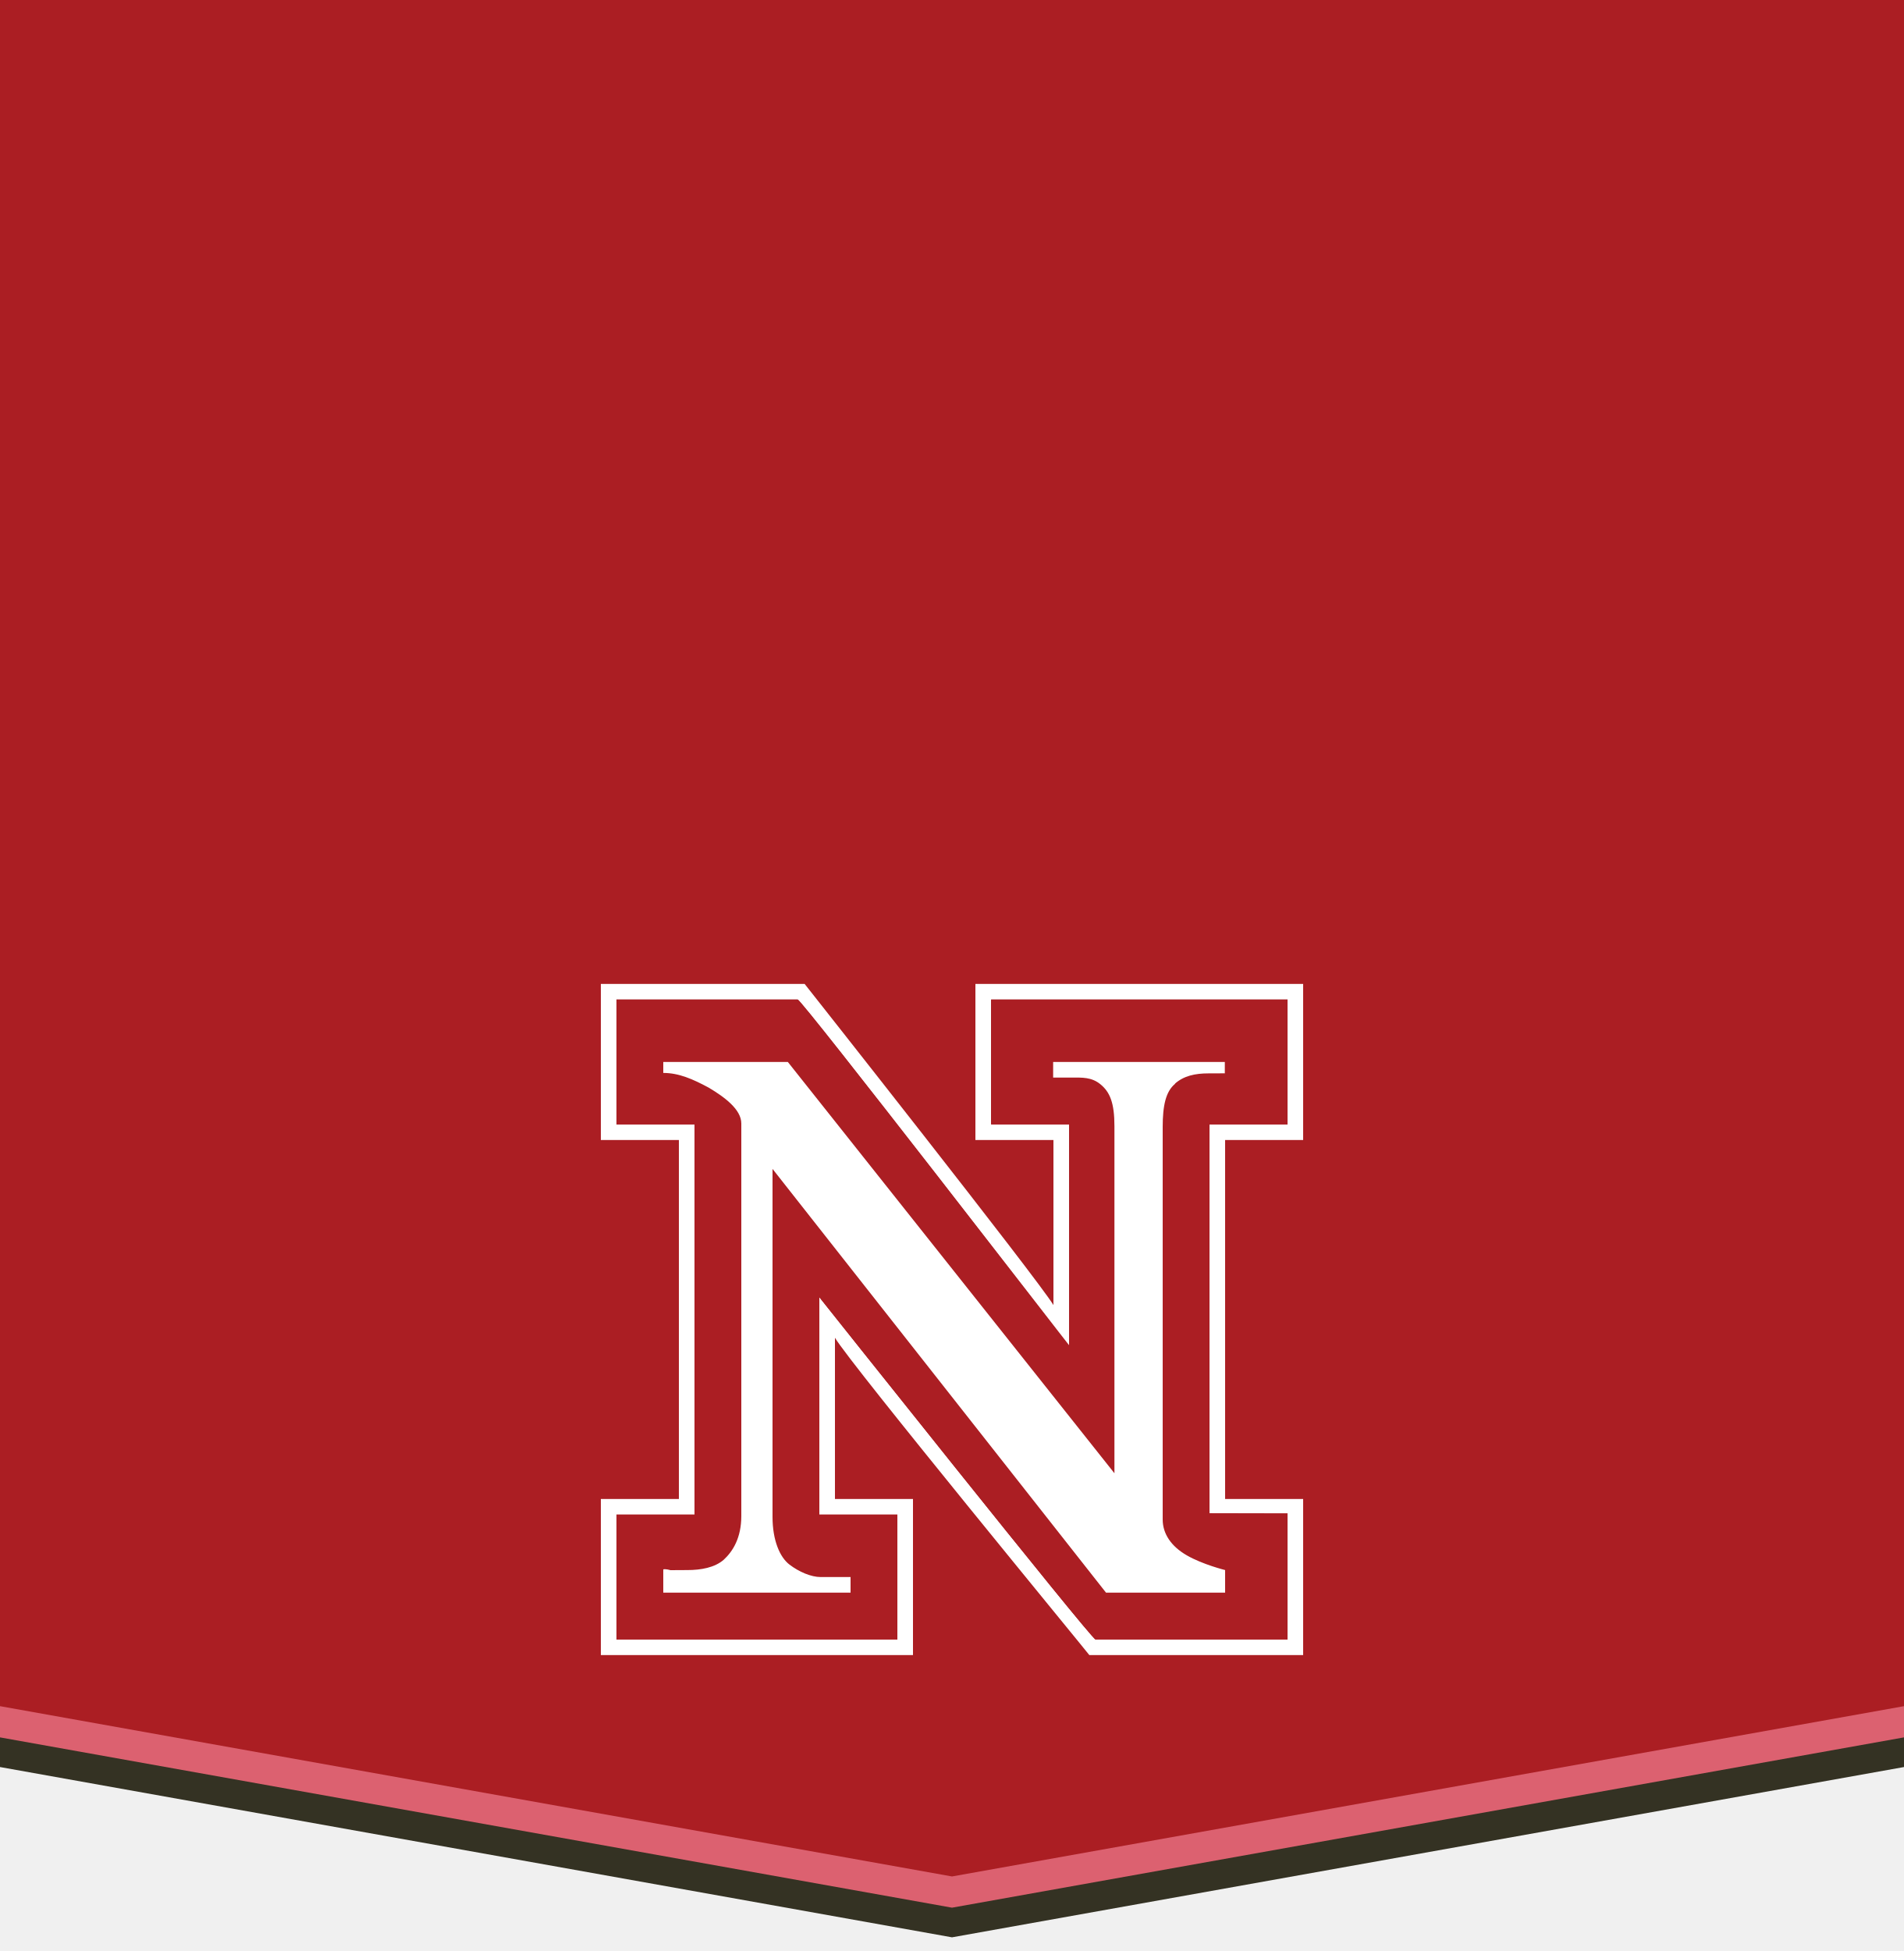
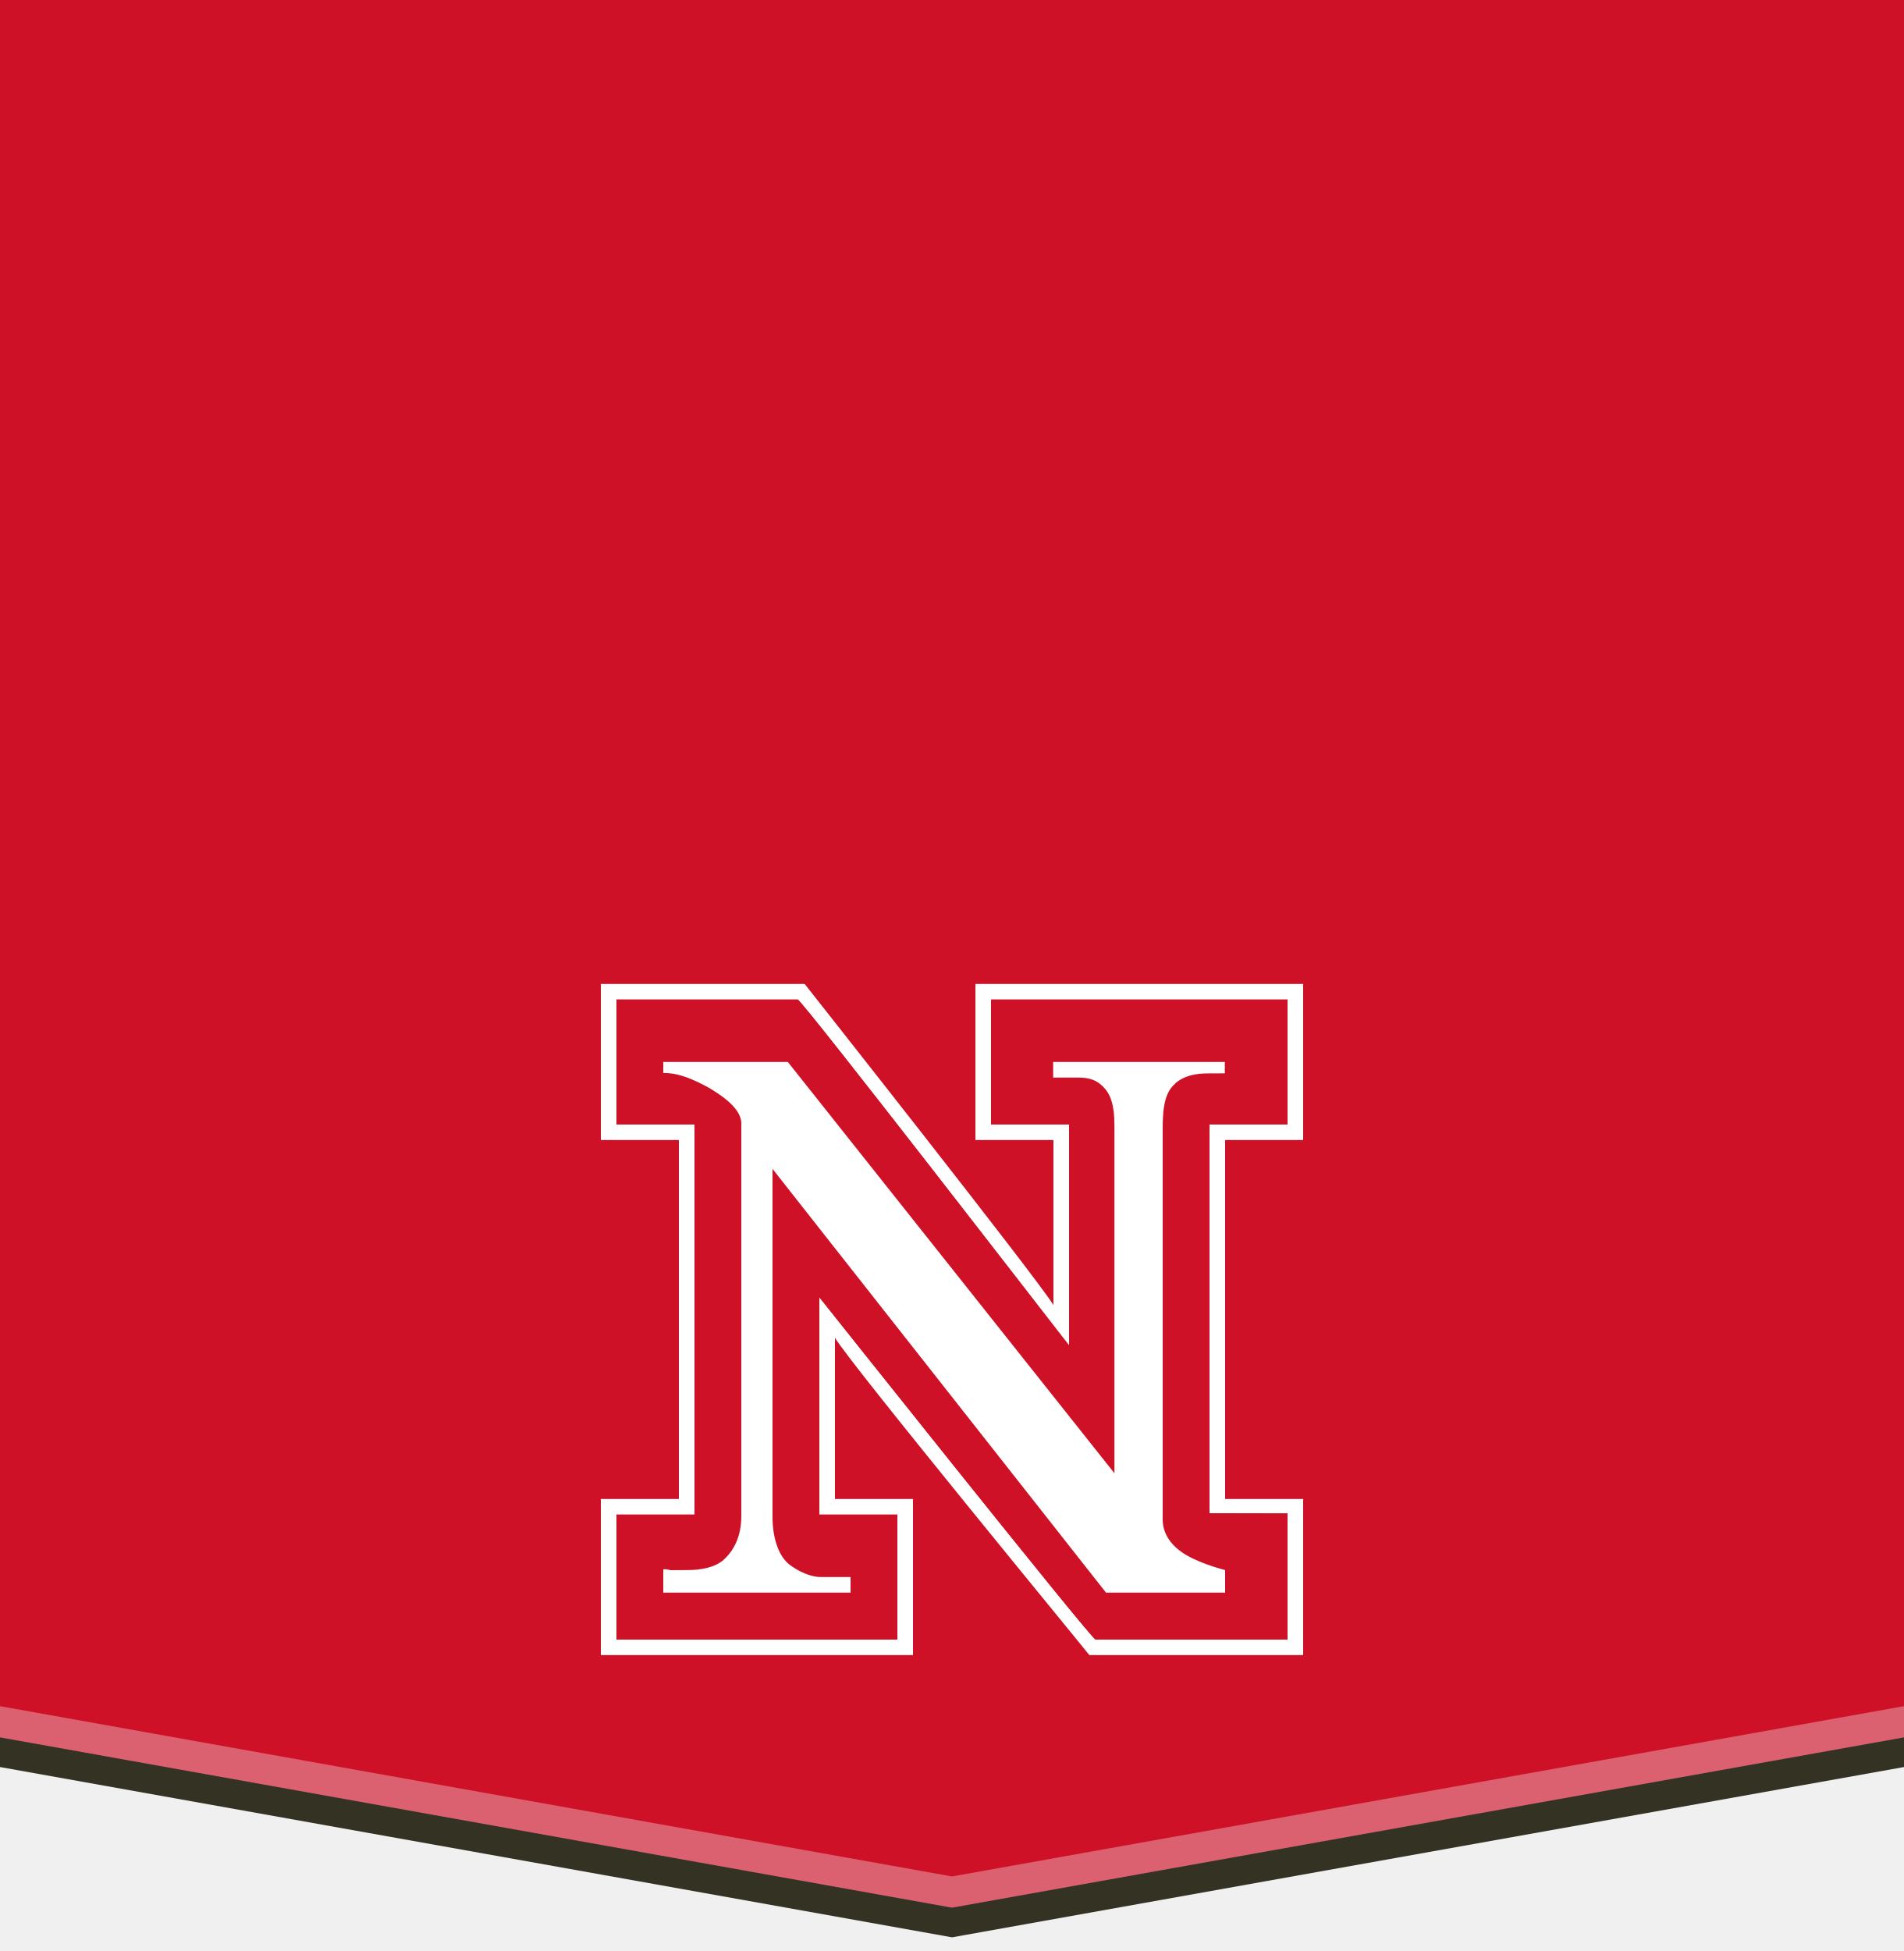
<svg xmlns="http://www.w3.org/2000/svg" version="1.1" x="0px" y="0px" width="122px" height="125px" viewBox="0 -58.124 122 125" enable-background="new 0 -58.124 122 125" xml:space="preserve">
  <g>
    <polygon fill="#343223" points="-0.5,3.9 122.5,3.9 122.5,55 61,66 -0.5,55" />
    <polygon fill="#DC6170" points="-0.5,1.9 122.5,1.9 122.5,53.1 61,64.1 -0.5,53.1" />
-     <polygon fill="#AB1E23" points="-0.5,-59.1 122.5,-59.1 122.5,51.1 61,62.1 -0.5,51.1" />
+     <polygon fill="#ce1126" points="-0.5,-59.1 122.5,-59.1 122.5,51.1 61,62.1 -0.5,51.1" />
  </g>
  <g>
    <g>
      <path fill="#FFFFFF" d="M83.5 4.917h-21v10h5c0 1 0 9 0 10.575c-1-1.662-15.942-20.575-15.942-20.575H38.5v10c0 0 4 0 5 0 c0 1 0 22 0 23c-1 0-5 0-5 0v10h20v-10c0 0-4 0-5 0c0-1 0-8.731 0-10.332c1 1.7 16.3 20.3 16.3 20.332H83.5v-10h-5 c0-1 0-22 0-23h5V4.917L83.5 4.917z M82.5 5.917v8h-5v24.917l5 0.01v8.073H70.197c-0.264 0-17.697-21.928-17.697-21.928v13.928h5 v8h-18v-8h5v-25h-5v-8h11.62c0.264 0 17.4 22.2 17.4 22.171V13.917h-5v-8H82.5z" />
    </g>
-     <path fill="#AB1E23" d="M82.5 5.917v8h-5v24.917l5 0.01v8.073c0 0-11.895 0-12.303 0c-0.264 0-17.697-21.928-17.697-21.928v13.928 c0 0 4 0 5 0c0 1 0 8 0 8c-1 0-18 0-18 0s0-7 0-8h5v-25h-5c0 0 0-7 0-8c0 0 11.2 0 11.6 0c0.264 0 17.4 22.2 17.4 22.2 V13.917h-5v-8H82.5z" />
+     <path fill="#ce1126" d="M82.5 5.917v8h-5v24.917l5 0.01v8.073c0 0-11.895 0-12.303 0c-0.264 0-17.697-21.928-17.697-21.928v13.928 c0 0 4 0 5 0c0 1 0 8 0 8c-1 0-18 0-18 0s0-7 0-8h5v-25h-5c0 0 0-7 0-8c0 0 11.2 0 11.6 0c0.264 0 17.4 22.2 17.4 22.2 V13.917h-5v-8H82.5z" />
    <path fill="#FFFFFF" d="M75.278 11.311c0.577-0.508 1.293-0.664 2.157-0.664c0.416-0.005 0.58-0.005 0.846-0.003 c0.264 0 0.2 0 0.2 0.003v-0.73h-11v1h1.227c0.608 0 1.23-0.042 1.8 0.426c0.615 0.5 0.9 1.2 0.9 2.682v22.242 L50.482 9.917H42.5v0.701c1 0 1.9 0.4 2.9 0.937c1.015 0.6 2.1 1.4 2.1 2.3v25.151c0 1.404-0.545 2.265-1.124 2.8 c-0.579 0.508-1.466 0.664-2.331 0.664c-0.415 0.006-0.819 0.006-1.084 0.006C42.696 42.4 42.5 42.4 42.5 42.44v1.477h12v-1 h-1.916c-0.61 0-1.386-0.33-2-0.8c-0.613-0.467-1.084-1.55-1.084-3.054V16.767l21.369 27.15H78.5v-1.448 c0 0-1.432-0.354-2.447-0.938c-1.014-0.58-1.553-1.392-1.553-2.3V14.082C74.5 12.7 74.7 11.8 75.3 11.311z" />
    <rect x="33.5" y="4.9" fill="none" width="54" height="43" />
  </g>
</svg>
